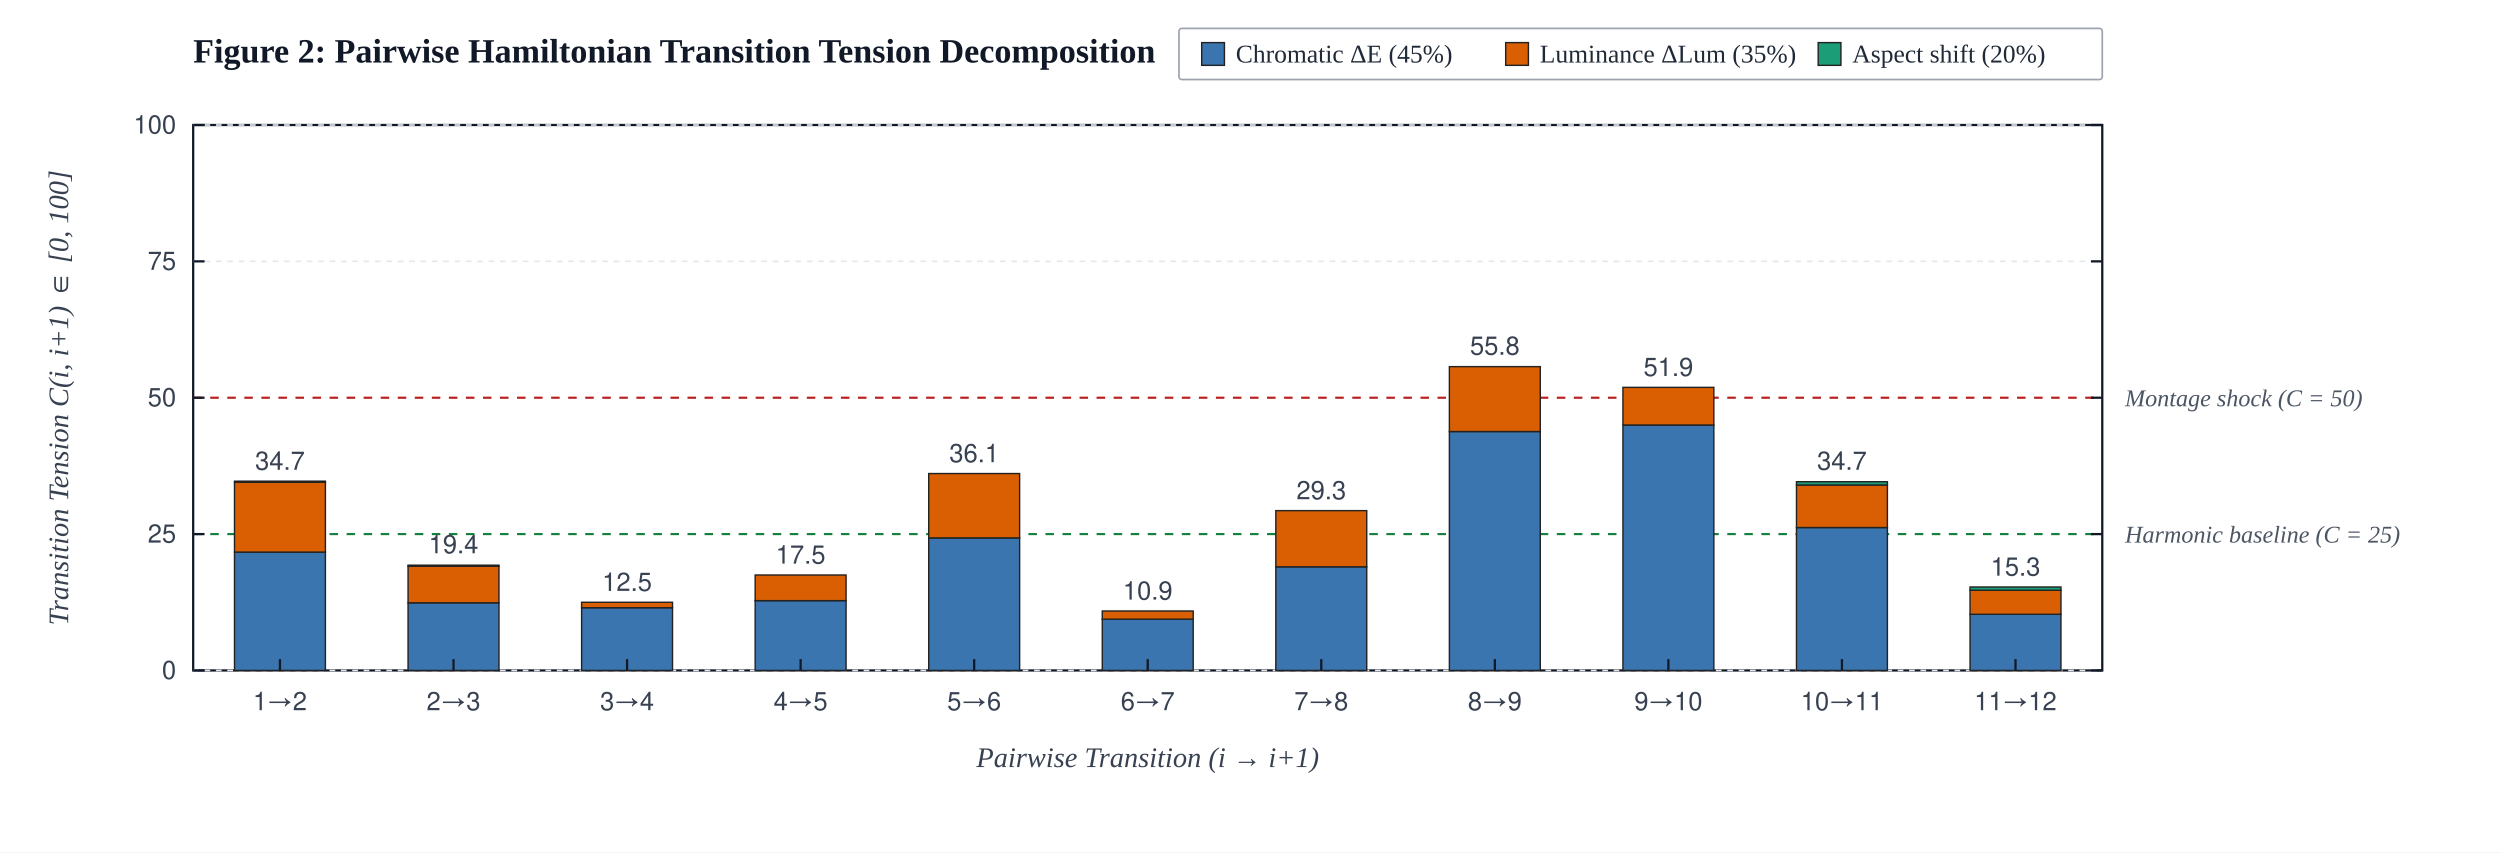
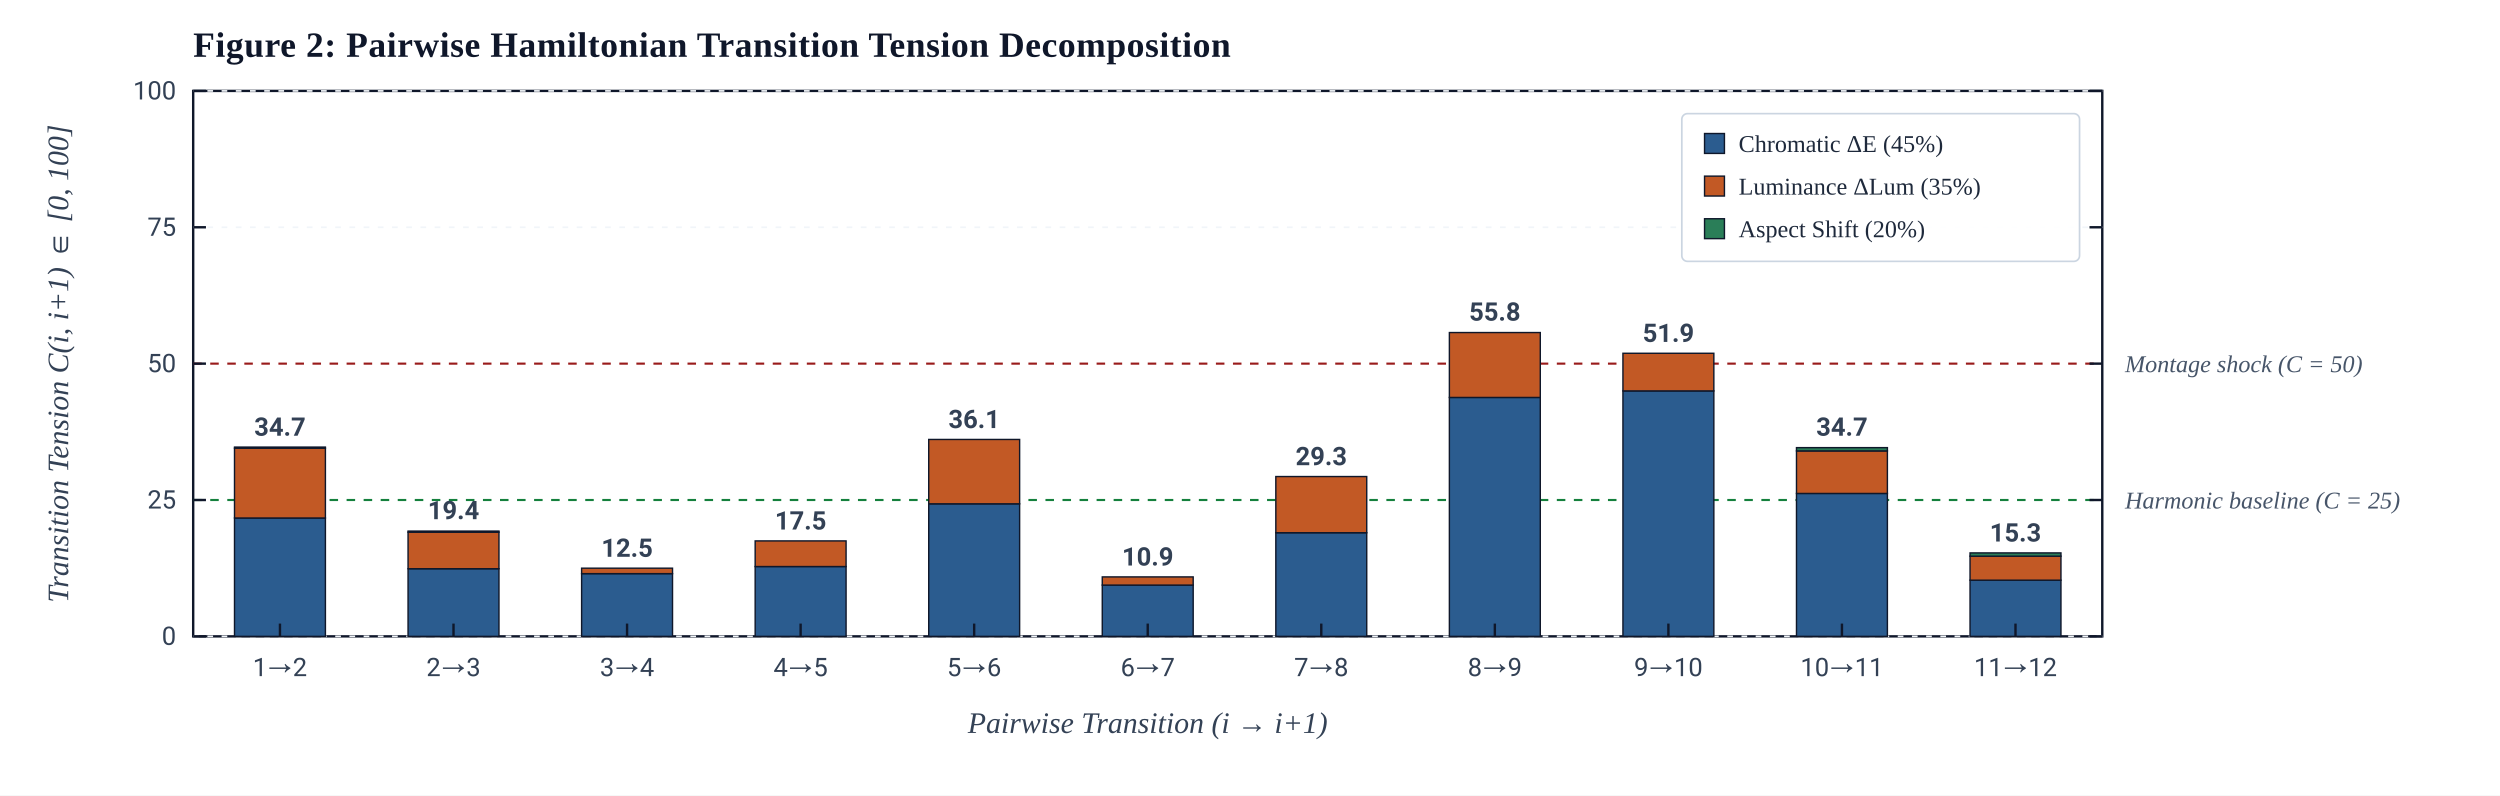
- <svg xmlns="http://www.w3.org/2000/svg" viewBox="0 0 880 300" width="100%" height="100%">
+ <svg xmlns="http://www.w3.org/2000/svg" viewBox="0 0 880 280" width="100%" height="100%">
  <style>
    .paper-bg { fill: #ffffff; }
-     .spine-box { fill: #ffffff; stroke: #111827; stroke-width: 0.8; }
-     .academic-grid { stroke: #e5e7eb; stroke-width: 0.6; stroke-dasharray: 2 2; }
-     .tick-line { stroke: #111827; stroke-width: 0.8; }
-     .fig-heading { fill: #111827; font-family: "Times New Roman", Times, "Nimbus Roman", "DejaVu Serif", serif; font-size: 12px; font-weight: bold; }
-     .axis-title { fill: #374151; font-family: "Times New Roman", Times, "Nimbus Roman", "DejaVu Serif", serif; font-size: 10px; font-style: italic; }
-     .tick-label { fill: #374151; font-family: -apple-system, BlinkMacSystemFont, "Segoe UI", Helvetica, Arial, sans-serif; font-size: 9px; }
-     .threshold-label { fill: #4b5563; font-family: "Times New Roman", Times, "Nimbus Roman", "DejaVu Serif", serif; font-size: 8.5px; font-style: italic; }
-     .legend-text { fill: #1f2937; font-family: "Times New Roman", Times, "Nimbus Roman", "DejaVu Serif", serif; font-size: 9px; }
+     .spine-box { fill: #ffffff; stroke: #0f172a; stroke-width: 0.85; }
+     .academic-grid { stroke: #f1f5f9; stroke-width: 0.6; stroke-dasharray: 2 3; }
+     .tick-line { stroke: #0f172a; stroke-width: 0.85; }
+     .fig-heading { fill: #0f172a; font-family: "Times New Roman", Times, "Nimbus Roman No9 L", "Liberation Serif", serif; font-size: 12.5px; font-weight: bold; letter-spacing: 0.2px; }
+     .axis-title { fill: #334155; font-family: "Times New Roman", Times, "Nimbus Roman No9 L", "Liberation Serif", serif; font-size: 10.5px; font-style: italic; }
+     .tick-label { fill: #334155; font-family: -apple-system, BlinkMacSystemFont, "Segoe UI", Roboto, Helvetica, Arial, sans-serif; font-size: 9px; font-variant-numeric: tabular-nums; }
+     .threshold-label { fill: #475569; font-family: "Times New Roman", Times, "Nimbus Roman No9 L", "Liberation Serif", serif; font-size: 8.5px; font-style: italic; }
+     .legend-text { fill: #1e293b; font-family: "Times New Roman", Times, "Nimbus Roman No9 L", "Liberation Serif", serif; font-size: 8.5px; }
  </style>
-   <rect width="880" height="300" class="paper-bg" />
-   <text x="68" y="22" class="fig-heading">Figure 2: Pairwise Hamiltonian Transition Tension Decomposition</text>
-   <g transform="translate(415, 10)">
-     <rect x="0" y="0" width="325" height="18" fill="#ffffff" stroke="#9ca3af" stroke-width="0.6" rx="1" />
-     <rect x="8" y="5" width="8" height="8" fill="#3b75af" stroke="#222222" stroke-width="0.5" />
-     <text x="20" y="12" class="legend-text">Chromatic ΔE (45%)</text>
-     <rect x="115" y="5" width="8" height="8" fill="#d95f02" stroke="#222222" stroke-width="0.5" />
-     <text x="127" y="12" class="legend-text">Luminance ΔLum (35%)</text>
-     <rect x="225" y="5" width="8" height="8" fill="#1b9e77" stroke="#222222" stroke-width="0.5" />
-     <text x="237" y="12" class="legend-text">Aspect shift (20%)</text>
+   <rect width="880" height="280" class="paper-bg" />
+   <text x="68" y="20" class="fig-heading">Figure 2: Pairwise Hamiltonian Transition Tension Decomposition</text>
+   <rect x="68" y="32" width="672" height="192" class="spine-box" />
+   <text transform="translate(24, 128) rotate(-90)" class="axis-title" text-anchor="middle">Transition Tension C(i, i+1) ∈ [0, 100]</text>
+   <line x1="68" y1="32" x2="740" y2="32" class="academic-grid" />
+   <line x1="68" y1="32" x2="72.5" y2="32" class="tick-line" />
+   <line x1="735.5" y1="32" x2="740" y2="32" class="tick-line" />
+   <text x="62" y="35" class="tick-label" text-anchor="end">100</text>
+   <line x1="68" y1="80" x2="740" y2="80" class="academic-grid" />
+   <line x1="68" y1="80" x2="72.5" y2="80" class="tick-line" />
+   <line x1="735.5" y1="80" x2="740" y2="80" class="tick-line" />
+   <text x="62" y="83" class="tick-label" text-anchor="end">75</text>
+   <line x1="68" y1="128" x2="740" y2="128" stroke="#991b1b" stroke-width="0.75" stroke-dasharray="3 3" />
+   <text x="748" y="131" class="threshold-label" fill="#991b1b" text-anchor="start">Montage shock (C = 50)</text>
+   <line x1="68" y1="128" x2="72.5" y2="128" class="tick-line" />
+   <line x1="735.5" y1="128" x2="740" y2="128" class="tick-line" />
+   <text x="62" y="131" class="tick-label" text-anchor="end">50</text>
+   <line x1="68" y1="176" x2="740" y2="176" stroke="#15803d" stroke-width="0.75" stroke-dasharray="3 3" />
+   <text x="748" y="179" class="threshold-label" fill="#15803d" text-anchor="start">Harmonic baseline (C = 25)</text>
+   <line x1="68" y1="176" x2="72.5" y2="176" class="tick-line" />
+   <line x1="735.5" y1="176" x2="740" y2="176" class="tick-line" />
+   <text x="62" y="179" class="tick-label" text-anchor="end">25</text>
+   <line x1="68" y1="224" x2="740" y2="224" class="academic-grid" />
+   <line x1="68" y1="224" x2="72.5" y2="224" class="tick-line" />
+   <line x1="735.5" y1="224" x2="740" y2="224" class="tick-line" />
+   <text x="62" y="227" class="tick-label" text-anchor="end">0</text>
+   <rect x="82.545" y="182.336" width="32" height="41.664" fill="#2b5c8f" stroke="#0f172a" stroke-width="0.5" />
+   <rect x="82.545" y="157.76" width="32" height="24.576" fill="#c25925" stroke="#0f172a" stroke-width="0.5" />
+   <rect x="82.545" y="157.376" width="32" height="0.384" fill="#2a7e58" stroke="#0f172a" stroke-width="0.5" />
+   <text x="98.545" y="153.376" class="tick-label" font-weight="600" text-anchor="middle">34.7</text>
+   <line x1="98.545" y1="219.5" x2="98.545" y2="224" class="tick-line" />
+   <text x="98.545" y="238" class="tick-label" text-anchor="middle">1→2</text>
+   <rect x="143.636" y="200.192" width="32" height="23.808" fill="#2b5c8f" stroke="#0f172a" stroke-width="0.5" />
+   <rect x="143.636" y="187.328" width="32" height="12.864" fill="#c25925" stroke="#0f172a" stroke-width="0.5" />
+   <rect x="143.636" y="186.944" width="32" height="0.384" fill="#2a7e58" stroke="#0f172a" stroke-width="0.5" />
+   <text x="159.636" y="182.752" class="tick-label" font-weight="600" text-anchor="middle">19.4</text>
+   <line x1="159.636" y1="219.5" x2="159.636" y2="224" class="tick-line" />
+   <text x="159.636" y="238" class="tick-label" text-anchor="middle">2→3</text>
+   <rect x="204.727" y="201.92" width="32" height="22.08" fill="#2b5c8f" stroke="#0f172a" stroke-width="0.5" />
+   <rect x="204.727" y="200" width="32" height="1.92" fill="#c25925" stroke="#0f172a" stroke-width="0.5" />
+   <text x="220.727" y="196" class="tick-label" font-weight="600" text-anchor="middle">12.5</text>
+   <line x1="220.727" y1="219.5" x2="220.727" y2="224" class="tick-line" />
+   <text x="220.727" y="238" class="tick-label" text-anchor="middle">3→4</text>
+   <rect x="265.818" y="199.424" width="32" height="24.576" fill="#2b5c8f" stroke="#0f172a" stroke-width="0.5" />
+   <rect x="265.818" y="190.4" width="32" height="9.024" fill="#c25925" stroke="#0f172a" stroke-width="0.5" />
+   <text x="281.818" y="186.4" class="tick-label" font-weight="600" text-anchor="middle">17.5</text>
+   <line x1="281.818" y1="219.5" x2="281.818" y2="224" class="tick-line" />
+   <text x="281.818" y="238" class="tick-label" text-anchor="middle">4→5</text>
+   <rect x="326.909" y="177.344" width="32" height="46.656" fill="#2b5c8f" stroke="#0f172a" stroke-width="0.5" />
+   <rect x="326.909" y="154.688" width="32" height="22.656" fill="#c25925" stroke="#0f172a" stroke-width="0.5" />
+   <text x="342.909" y="150.688" class="tick-label" font-weight="600" text-anchor="middle">36.1</text>
+   <line x1="342.909" y1="219.5" x2="342.909" y2="224" class="tick-line" />
+   <text x="342.909" y="238" class="tick-label" text-anchor="middle">5→6</text>
+   <rect x="388" y="205.952" width="32" height="18.048" fill="#2b5c8f" stroke="#0f172a" stroke-width="0.5" />
+   <rect x="388" y="203.072" width="32" height="2.88" fill="#c25925" stroke="#0f172a" stroke-width="0.5" />
+   <text x="404" y="199.072" class="tick-label" font-weight="600" text-anchor="middle">10.9</text>
+   <line x1="404" y1="219.5" x2="404" y2="224" class="tick-line" />
+   <text x="404" y="238" class="tick-label" text-anchor="middle">6→7</text>
+   <rect x="449.091" y="187.52" width="32" height="36.48" fill="#2b5c8f" stroke="#0f172a" stroke-width="0.5" />
+   <rect x="449.091" y="167.744" width="32" height="19.776" fill="#c25925" stroke="#0f172a" stroke-width="0.5" />
+   <text x="465.091" y="163.744" class="tick-label" font-weight="600" text-anchor="middle">29.3</text>
+   <line x1="465.091" y1="219.5" x2="465.091" y2="224" class="tick-line" />
+   <text x="465.091" y="238" class="tick-label" text-anchor="middle">7→8</text>
+   <rect x="510.182" y="139.904" width="32" height="84.096" fill="#2b5c8f" stroke="#0f172a" stroke-width="0.5" />
+   <rect x="510.182" y="117.056" width="32" height="22.848" fill="#c25925" stroke="#0f172a" stroke-width="0.5" />
+   <text x="526.182" y="112.864" class="tick-label" font-weight="600" text-anchor="middle">55.8</text>
+   <line x1="526.182" y1="219.5" x2="526.182" y2="224" class="tick-line" />
+   <text x="526.182" y="238" class="tick-label" text-anchor="middle">8→9</text>
+   <rect x="571.273" y="137.6" width="32" height="86.4" fill="#2b5c8f" stroke="#0f172a" stroke-width="0.5" />
+   <rect x="571.273" y="124.352" width="32" height="13.248" fill="#c25925" stroke="#0f172a" stroke-width="0.5" />
+   <text x="587.273" y="120.352" class="tick-label" font-weight="600" text-anchor="middle">51.9</text>
+   <line x1="587.273" y1="219.5" x2="587.273" y2="224" class="tick-line" />
+   <text x="587.273" y="238" class="tick-label" text-anchor="middle">9→10</text>
+   <rect x="632.364" y="173.696" width="32" height="50.304" fill="#2b5c8f" stroke="#0f172a" stroke-width="0.5" />
+   <rect x="632.364" y="158.72" width="32" height="14.976" fill="#c25925" stroke="#0f172a" stroke-width="0.5" />
+   <rect x="632.364" y="157.568" width="32" height="1.152" fill="#2a7e58" stroke="#0f172a" stroke-width="0.5" />
+   <text x="648.364" y="153.376" class="tick-label" font-weight="600" text-anchor="middle">34.7</text>
+   <line x1="648.364" y1="219.5" x2="648.364" y2="224" class="tick-line" />
+   <text x="648.364" y="238" class="tick-label" text-anchor="middle">10→11</text>
+   <rect x="693.455" y="204.224" width="32" height="19.776" fill="#2b5c8f" stroke="#0f172a" stroke-width="0.5" />
+   <rect x="693.455" y="195.776" width="32" height="8.448" fill="#c25925" stroke="#0f172a" stroke-width="0.5" />
+   <rect x="693.455" y="194.624" width="32" height="1.152" fill="#2a7e58" stroke="#0f172a" stroke-width="0.5" />
+   <text x="709.455" y="190.624" class="tick-label" font-weight="600" text-anchor="middle">15.3</text>
+   <line x1="709.455" y1="219.5" x2="709.455" y2="224" class="tick-line" />
+   <text x="709.455" y="238" class="tick-label" text-anchor="middle">11→12</text>
+   <g transform="translate(592, 40)">
+     <rect x="0" y="0" width="140" height="52" fill="#ffffff" fill-opacity="0.92" stroke="#cbd5e1" stroke-width="0.6" rx="2" />
+     <rect x="8" y="7" width="7" height="7" fill="#2b5c8f" stroke="#0f172a" stroke-width="0.5" />
+     <text x="20" y="13.5" class="legend-text">Chromatic ΔE (45%)</text>
+     <rect x="8" y="22" width="7" height="7" fill="#c25925" stroke="#0f172a" stroke-width="0.5" />
+     <text x="20" y="28.5" class="legend-text">Luminance ΔLum (35%)</text>
+     <rect x="8" y="37" width="7" height="7" fill="#2a7e58" stroke="#0f172a" stroke-width="0.5" />
+     <text x="20" y="43.5" class="legend-text">Aspect Shift (20%)</text>
  </g>
-   <rect x="68" y="44" width="672" height="192" class="spine-box" />
-   <text transform="translate(24, 140) rotate(-90)" class="axis-title" text-anchor="middle">Transition Tension C(i, i+1) ∈ [0, 100]</text>
-   <line x1="68" y1="44" x2="740" y2="44" class="academic-grid" />
-   <line x1="68" y1="44" x2="72" y2="44" class="tick-line" />
-   <line x1="736" y1="44" x2="740" y2="44" class="tick-line" />
-   <text x="62" y="47" class="tick-label" text-anchor="end">100</text>
-   <line x1="68" y1="92" x2="740" y2="92" class="academic-grid" />
-   <line x1="68" y1="92" x2="72" y2="92" class="tick-line" />
-   <line x1="736" y1="92" x2="740" y2="92" class="tick-line" />
-   <text x="62" y="95" class="tick-label" text-anchor="end">75</text>
-   <line x1="68" y1="140" x2="740" y2="140" stroke="#b91c1c" stroke-width="0.75" stroke-dasharray="3 3" />
-   <text x="748" y="143" class="threshold-label" fill="#b91c1c" text-anchor="start">Montage shock (C = 50)</text>
-   <line x1="68" y1="140" x2="72" y2="140" class="tick-line" />
-   <line x1="736" y1="140" x2="740" y2="140" class="tick-line" />
-   <text x="62" y="143" class="tick-label" text-anchor="end">50</text>
-   <line x1="68" y1="188" x2="740" y2="188" stroke="#15803d" stroke-width="0.75" stroke-dasharray="3 3" />
-   <text x="748" y="191" class="threshold-label" fill="#15803d" text-anchor="start">Harmonic baseline (C = 25)</text>
-   <line x1="68" y1="188" x2="72" y2="188" class="tick-line" />
-   <line x1="736" y1="188" x2="740" y2="188" class="tick-line" />
-   <text x="62" y="191" class="tick-label" text-anchor="end">25</text>
-   <line x1="68" y1="236" x2="740" y2="236" class="academic-grid" />
-   <line x1="68" y1="236" x2="72" y2="236" class="tick-line" />
-   <line x1="736" y1="236" x2="740" y2="236" class="tick-line" />
-   <text x="62" y="239" class="tick-label" text-anchor="end">0</text>
-   <rect x="82.545" y="194.336" width="32" height="41.664" fill="#3b75af" stroke="#222222" stroke-width="0.5" />
-   <rect x="82.545" y="169.76" width="32" height="24.576" fill="#d95f02" stroke="#222222" stroke-width="0.5" />
-   <rect x="82.545" y="169.376" width="32" height="0.384" fill="#1b9e77" stroke="#222222" stroke-width="0.5" />
-   <text x="98.545" y="165.376" class="tick-label" text-anchor="middle">34.7</text>
-   <line x1="98.545" y1="232" x2="98.545" y2="236" class="tick-line" />
-   <text x="98.545" y="250" class="tick-label" text-anchor="middle">1→2</text>
-   <rect x="143.636" y="212.192" width="32" height="23.808" fill="#3b75af" stroke="#222222" stroke-width="0.5" />
-   <rect x="143.636" y="199.328" width="32" height="12.864" fill="#d95f02" stroke="#222222" stroke-width="0.5" />
-   <rect x="143.636" y="198.944" width="32" height="0.384" fill="#1b9e77" stroke="#222222" stroke-width="0.5" />
-   <text x="159.636" y="194.752" class="tick-label" text-anchor="middle">19.4</text>
-   <line x1="159.636" y1="232" x2="159.636" y2="236" class="tick-line" />
-   <text x="159.636" y="250" class="tick-label" text-anchor="middle">2→3</text>
-   <rect x="204.727" y="213.92" width="32" height="22.08" fill="#3b75af" stroke="#222222" stroke-width="0.5" />
-   <rect x="204.727" y="212" width="32" height="1.92" fill="#d95f02" stroke="#222222" stroke-width="0.5" />
-   <text x="220.727" y="208" class="tick-label" text-anchor="middle">12.5</text>
-   <line x1="220.727" y1="232" x2="220.727" y2="236" class="tick-line" />
-   <text x="220.727" y="250" class="tick-label" text-anchor="middle">3→4</text>
-   <rect x="265.818" y="211.424" width="32" height="24.576" fill="#3b75af" stroke="#222222" stroke-width="0.5" />
-   <rect x="265.818" y="202.4" width="32" height="9.024" fill="#d95f02" stroke="#222222" stroke-width="0.5" />
-   <text x="281.818" y="198.4" class="tick-label" text-anchor="middle">17.5</text>
-   <line x1="281.818" y1="232" x2="281.818" y2="236" class="tick-line" />
-   <text x="281.818" y="250" class="tick-label" text-anchor="middle">4→5</text>
-   <rect x="326.909" y="189.344" width="32" height="46.656" fill="#3b75af" stroke="#222222" stroke-width="0.5" />
-   <rect x="326.909" y="166.688" width="32" height="22.656" fill="#d95f02" stroke="#222222" stroke-width="0.5" />
-   <text x="342.909" y="162.688" class="tick-label" text-anchor="middle">36.1</text>
-   <line x1="342.909" y1="232" x2="342.909" y2="236" class="tick-line" />
-   <text x="342.909" y="250" class="tick-label" text-anchor="middle">5→6</text>
-   <rect x="388" y="217.952" width="32" height="18.048" fill="#3b75af" stroke="#222222" stroke-width="0.5" />
-   <rect x="388" y="215.072" width="32" height="2.88" fill="#d95f02" stroke="#222222" stroke-width="0.5" />
-   <text x="404" y="211.072" class="tick-label" text-anchor="middle">10.9</text>
-   <line x1="404" y1="232" x2="404" y2="236" class="tick-line" />
-   <text x="404" y="250" class="tick-label" text-anchor="middle">6→7</text>
-   <rect x="449.091" y="199.52" width="32" height="36.48" fill="#3b75af" stroke="#222222" stroke-width="0.5" />
-   <rect x="449.091" y="179.744" width="32" height="19.776" fill="#d95f02" stroke="#222222" stroke-width="0.5" />
-   <text x="465.091" y="175.744" class="tick-label" text-anchor="middle">29.3</text>
-   <line x1="465.091" y1="232" x2="465.091" y2="236" class="tick-line" />
-   <text x="465.091" y="250" class="tick-label" text-anchor="middle">7→8</text>
-   <rect x="510.182" y="151.904" width="32" height="84.096" fill="#3b75af" stroke="#222222" stroke-width="0.5" />
-   <rect x="510.182" y="129.056" width="32" height="22.848" fill="#d95f02" stroke="#222222" stroke-width="0.5" />
-   <text x="526.182" y="124.864" class="tick-label" text-anchor="middle">55.8</text>
-   <line x1="526.182" y1="232" x2="526.182" y2="236" class="tick-line" />
-   <text x="526.182" y="250" class="tick-label" text-anchor="middle">8→9</text>
-   <rect x="571.273" y="149.6" width="32" height="86.4" fill="#3b75af" stroke="#222222" stroke-width="0.5" />
-   <rect x="571.273" y="136.352" width="32" height="13.248" fill="#d95f02" stroke="#222222" stroke-width="0.5" />
-   <text x="587.273" y="132.352" class="tick-label" text-anchor="middle">51.9</text>
-   <line x1="587.273" y1="232" x2="587.273" y2="236" class="tick-line" />
-   <text x="587.273" y="250" class="tick-label" text-anchor="middle">9→10</text>
-   <rect x="632.364" y="185.696" width="32" height="50.304" fill="#3b75af" stroke="#222222" stroke-width="0.5" />
-   <rect x="632.364" y="170.72" width="32" height="14.976" fill="#d95f02" stroke="#222222" stroke-width="0.5" />
-   <rect x="632.364" y="169.568" width="32" height="1.152" fill="#1b9e77" stroke="#222222" stroke-width="0.5" />
-   <text x="648.364" y="165.376" class="tick-label" text-anchor="middle">34.7</text>
-   <line x1="648.364" y1="232" x2="648.364" y2="236" class="tick-line" />
-   <text x="648.364" y="250" class="tick-label" text-anchor="middle">10→11</text>
-   <rect x="693.455" y="216.224" width="32" height="19.776" fill="#3b75af" stroke="#222222" stroke-width="0.5" />
-   <rect x="693.455" y="207.776" width="32" height="8.448" fill="#d95f02" stroke="#222222" stroke-width="0.5" />
-   <rect x="693.455" y="206.624" width="32" height="1.152" fill="#1b9e77" stroke="#222222" stroke-width="0.5" />
-   <text x="709.455" y="202.624" class="tick-label" text-anchor="middle">15.3</text>
-   <line x1="709.455" y1="232" x2="709.455" y2="236" class="tick-line" />
-   <text x="709.455" y="250" class="tick-label" text-anchor="middle">11→12</text>
-   <text x="404" y="270" class="axis-title" text-anchor="middle">Pairwise Transition (i → i+1)</text>
+   <text x="404" y="258" class="axis-title" text-anchor="middle">Pairwise Transition (i → i+1)</text>
</svg>
